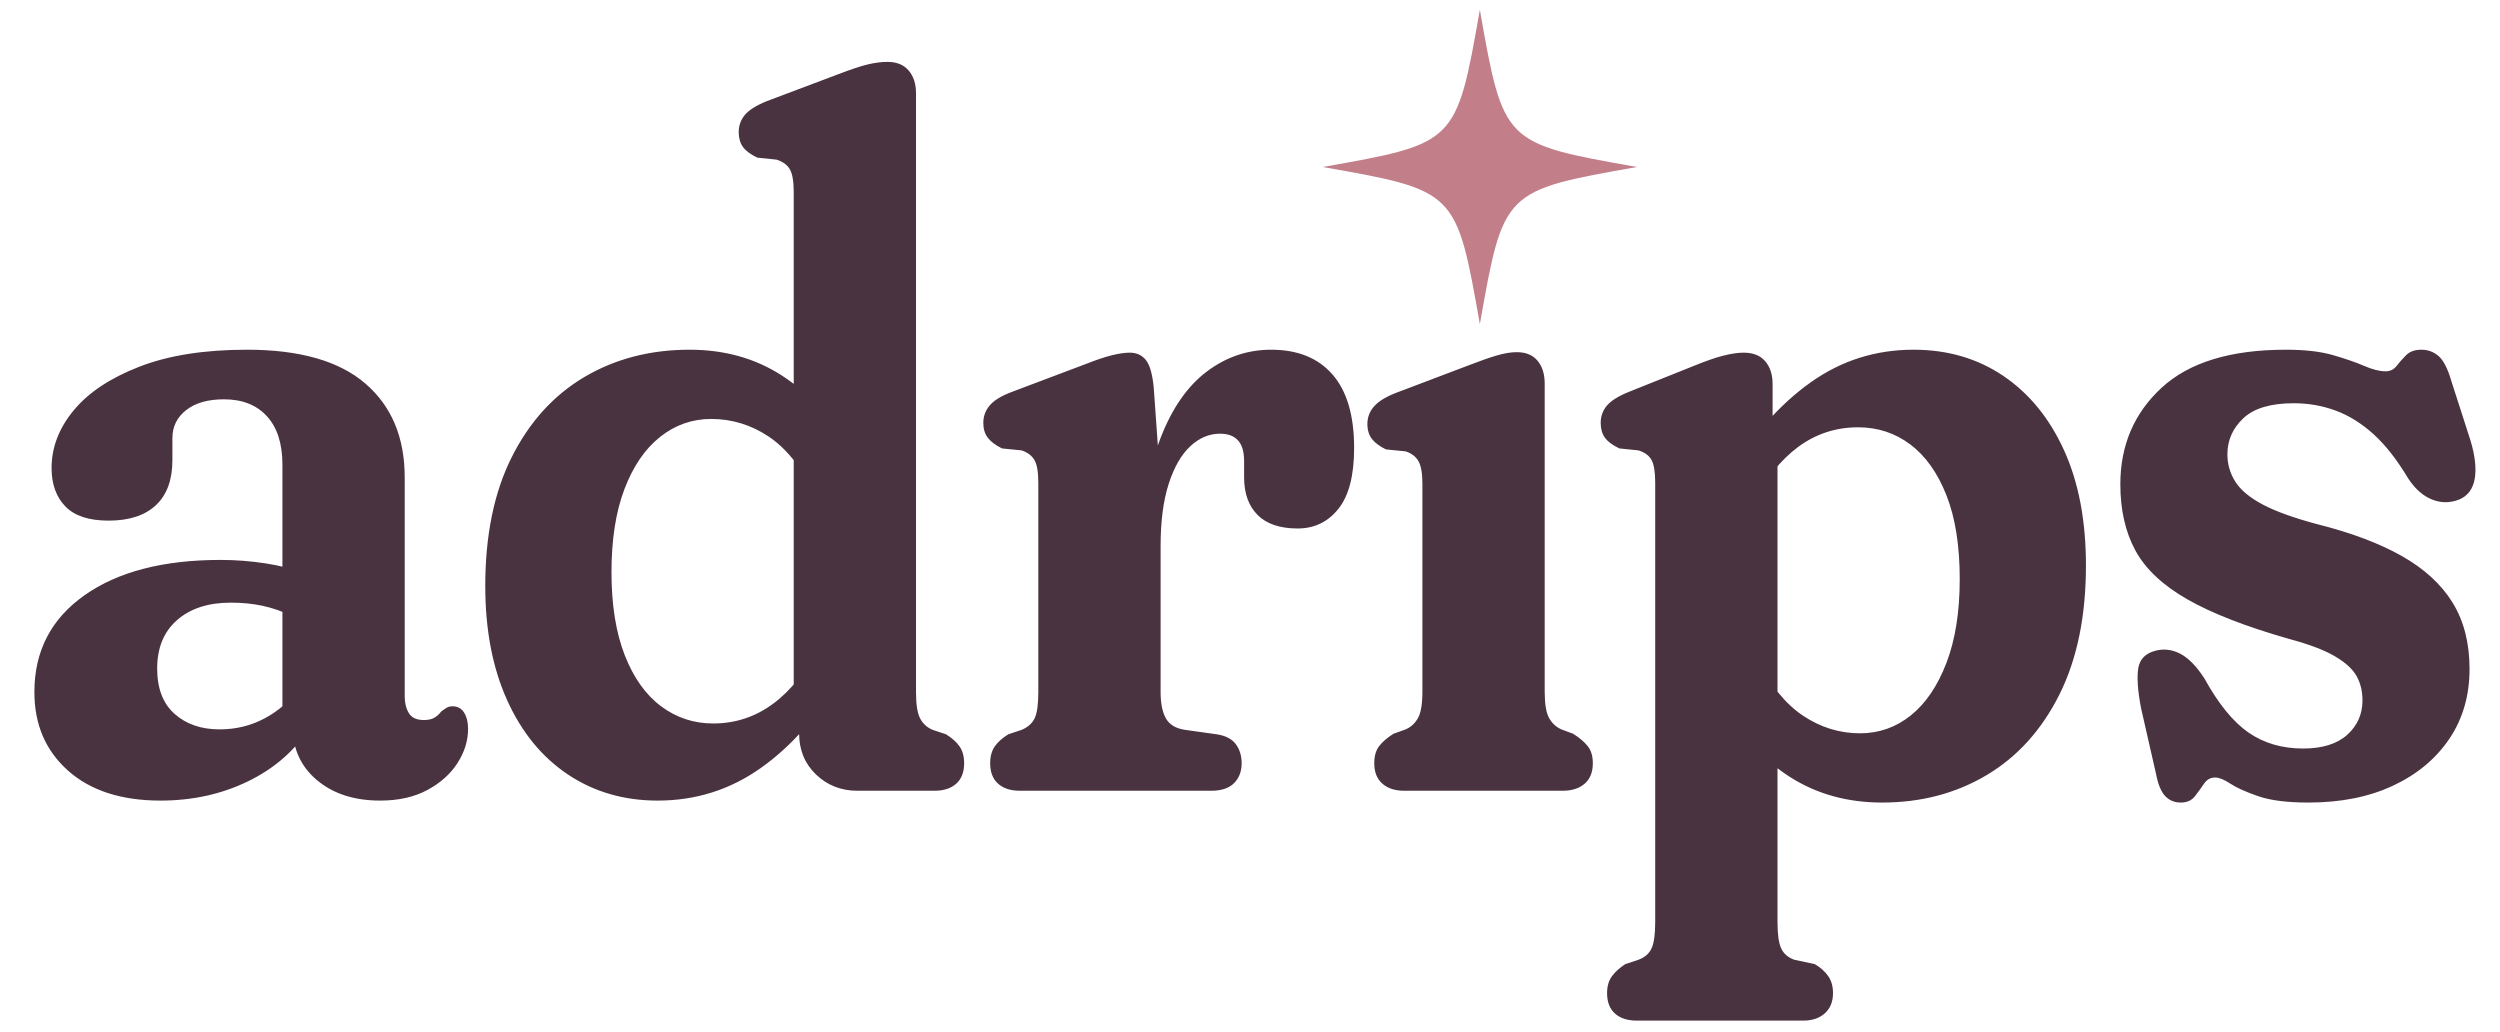
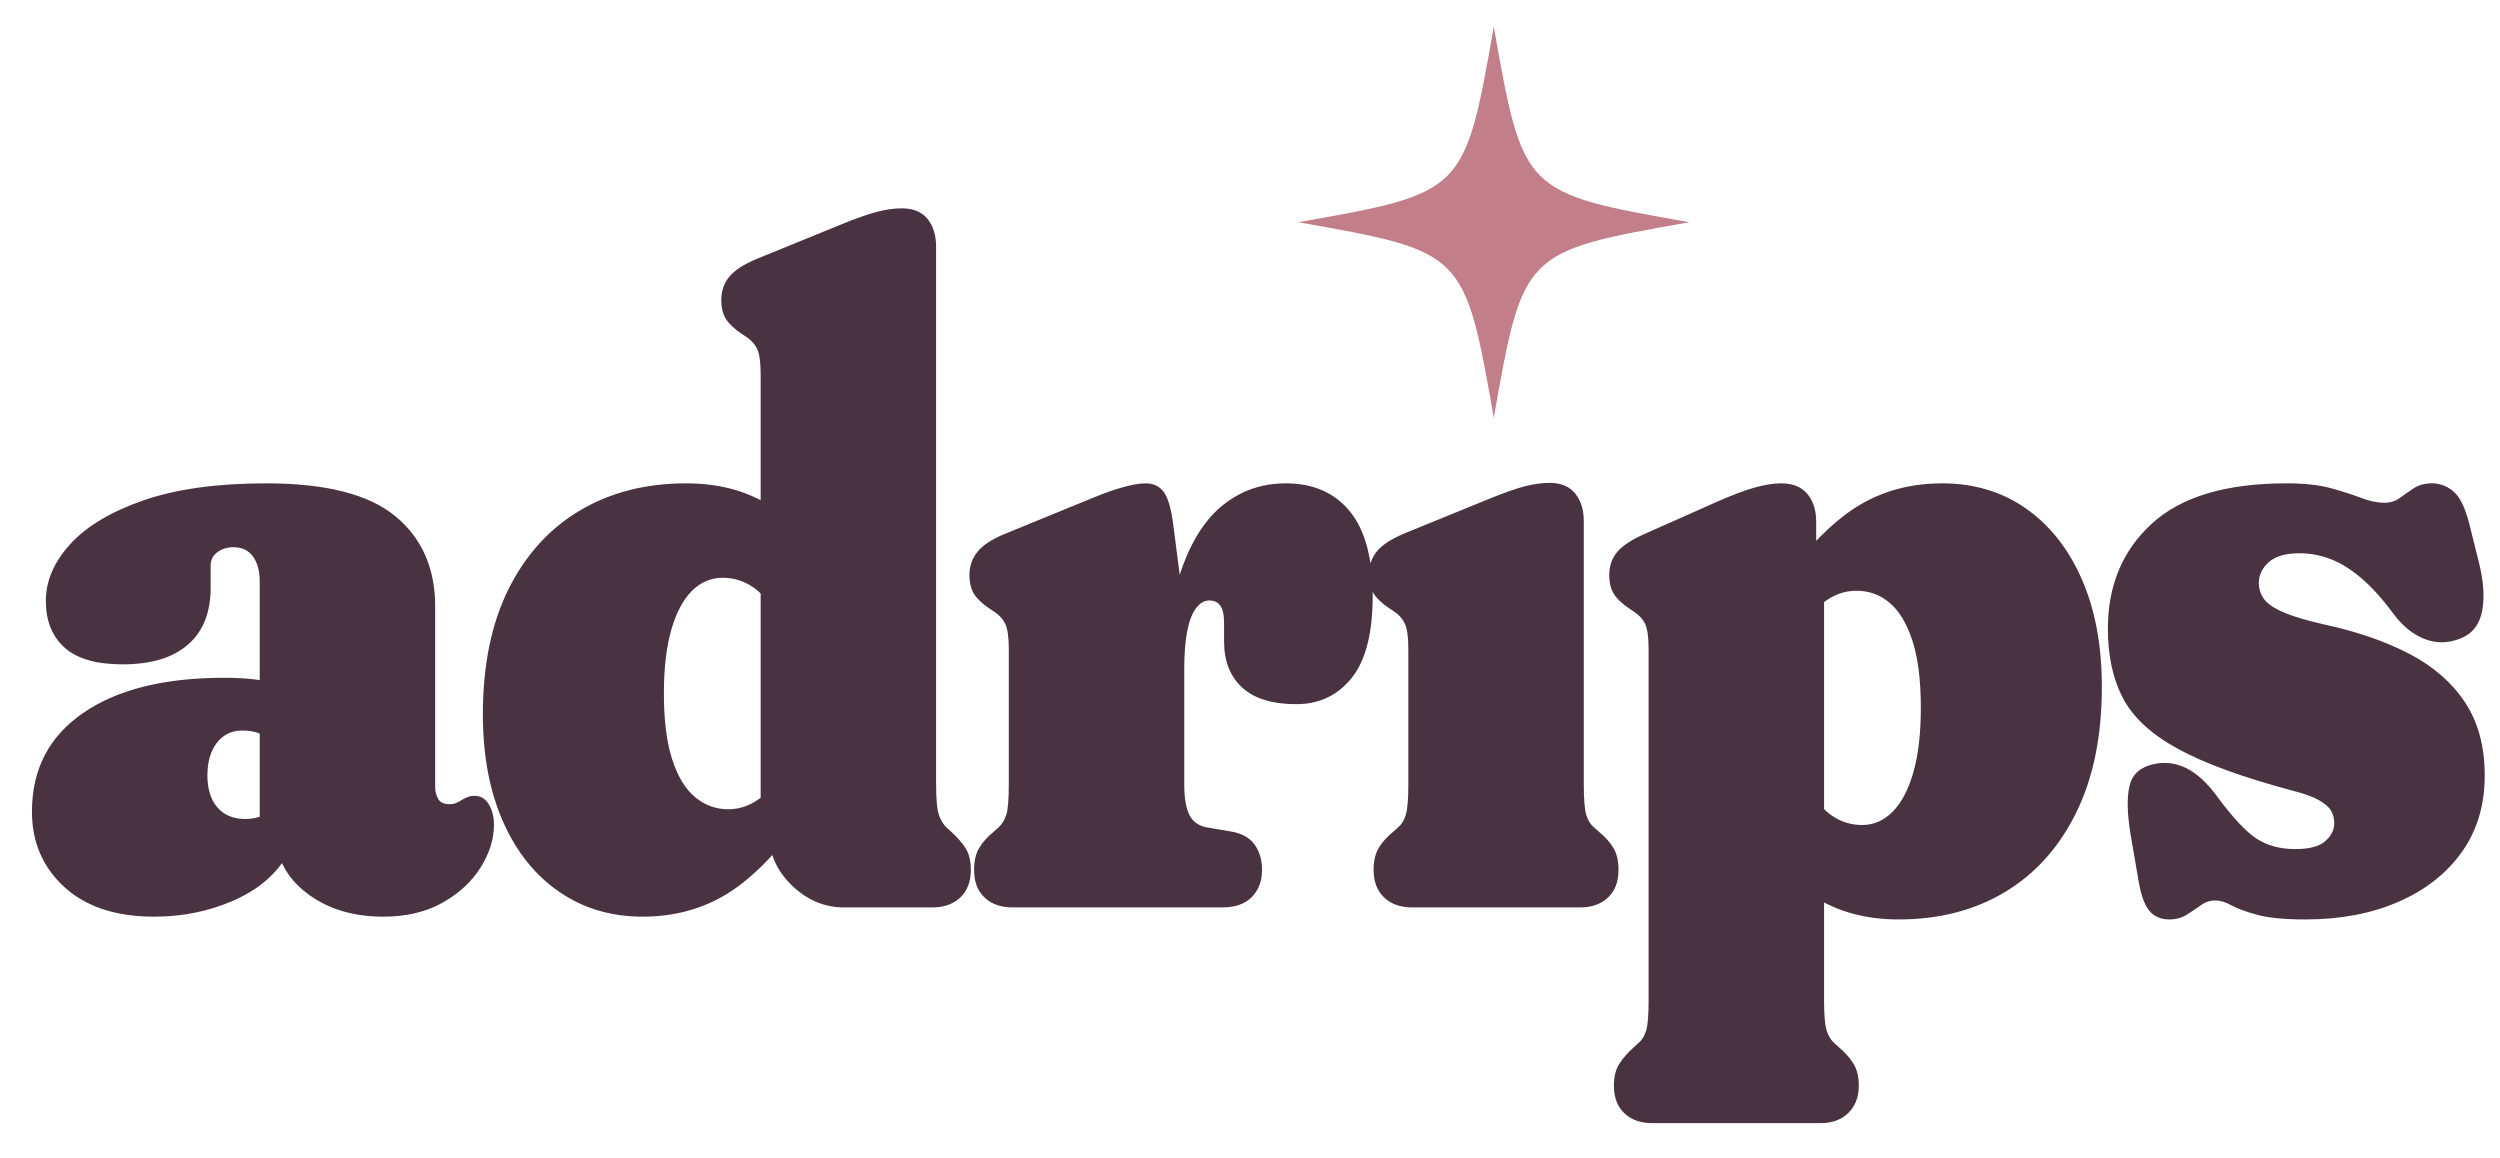
- <svg xmlns="http://www.w3.org/2000/svg" viewBox="-20 -1610 5090 2100" role="img" aria-label="Adrips">
-   <path fill="#4a3340" d="M576 -130V-157L555 -162V-664Q555 -728 523.5 -762.5Q492 -797 436 -797Q387 -797 359.0 -775.0Q331 -753 331 -718V-673Q331 -613 297.5 -581.5Q264 -550 201 -550Q141 -550 113.0 -579.0Q85 -608 85 -657Q85 -720 130.0 -774.5Q175 -829 264.0 -863.5Q353 -898 483 -898Q644 -898 724.0 -829.0Q804 -760 804 -638V-192Q804 -172 812.5 -158.0Q821 -144 843 -144Q856 -144 864.0 -148.5Q872 -153 878 -161Q883 -165 888.5 -168.5Q894 -172 901 -172Q917 -172 925.0 -159.0Q933 -146 933 -126Q933 -90 911.5 -56.5Q890 -23 850.0 -1.5Q810 20 754 20Q675 20 625.5 -21.5Q576 -63 576 -130ZM50 -201Q50 -326 152.0 -398.0Q254 -470 429 -470Q475 -470 520.5 -463.0Q566 -456 598 -443L574 -356Q545 -370 515.0 -376.5Q485 -383 450 -383Q381 -383 340.5 -347.5Q300 -312 300 -249Q300 -188 335.5 -156.5Q371 -125 427 -125Q477 -125 519.0 -147.5Q561 -170 588 -208L610 -128Q565 -58 484.5 -19.0Q404 20 307 20Q187 20 118.5 -41.0Q50 -102 50 -201Z M1607 -177 1596 -184V-1219Q1596 -1252 1588.0 -1265.5Q1580 -1279 1561 -1285L1522 -1289Q1501 -1299 1492.5 -1311.0Q1484 -1323 1484 -1341Q1484 -1361 1496.5 -1376.0Q1509 -1391 1541 -1404L1687 -1459Q1726 -1474 1747.5 -1479.0Q1769 -1484 1787 -1484Q1815 -1484 1830.0 -1466.5Q1845 -1449 1845 -1420V-201Q1845 -163 1853.5 -147.0Q1862 -131 1879 -124L1906 -115Q1924 -104 1933.5 -90.5Q1943 -77 1943 -56Q1943 -29 1927.0 -14.5Q1911 0 1882 0H1726Q1676 0 1641.5 -33.0Q1607 -66 1607 -117ZM968 -417Q968 -572 1022.0 -679.5Q1076 -787 1170.0 -842.5Q1264 -898 1384 -898Q1490 -898 1571.0 -846.0Q1652 -794 1705 -700L1638 -606Q1598 -686 1544.5 -721.5Q1491 -757 1428 -757Q1370 -757 1324.0 -720.5Q1278 -684 1251.5 -614.5Q1225 -545 1225 -445Q1225 -345 1252.0 -276.0Q1279 -207 1326.0 -172.0Q1373 -137 1432 -137Q1500 -137 1554.5 -177.5Q1609 -218 1648 -296L1691 -230Q1622 -112 1528.5 -46.0Q1435 20 1319 20Q1216 20 1136.5 -33.0Q1057 -86 1012.5 -184.5Q968 -283 968 -417Z M2308 -488Q2308 -628 2343.0 -718.5Q2378 -809 2437.0 -853.5Q2496 -898 2568 -898Q2649 -898 2693.0 -847.5Q2737 -797 2737 -698Q2737 -614 2705.0 -574.0Q2673 -534 2622 -534Q2568 -534 2540.5 -561.5Q2513 -589 2513 -638V-671Q2513 -700 2500.5 -713.5Q2488 -727 2464 -727Q2431 -727 2403.5 -701.5Q2376 -676 2359.5 -625.0Q2343 -574 2343 -498ZM2329 -821 2343 -624V-201Q2343 -166 2354.0 -147.0Q2365 -128 2393 -124L2457 -115Q2484 -111 2496.0 -95.0Q2508 -79 2508 -56Q2508 -31 2492.5 -15.5Q2477 0 2446 0H2057Q2028 0 2012.0 -14.5Q1996 -29 1996 -56Q1996 -77 2005.5 -90.5Q2015 -104 2033 -115L2060 -124Q2079 -132 2086.5 -147.5Q2094 -163 2094 -201V-627Q2094 -660 2086.0 -673.5Q2078 -687 2060 -693L2020 -697Q2000 -707 1991.0 -719.0Q1982 -731 1982 -749Q1982 -769 1995.0 -784.5Q2008 -800 2040 -812L2191 -869Q2224 -882 2245.0 -887.0Q2266 -892 2280 -892Q2301 -892 2313.0 -877.0Q2325 -862 2329 -821Z M3125 -829V-202Q3125 -164 3134.0 -148.0Q3143 -132 3159 -125L3183 -116Q3202 -104 3212.5 -91.0Q3223 -78 3223 -56Q3223 -29 3206.5 -14.5Q3190 0 3161 0H2839Q2811 0 2794.5 -14.5Q2778 -29 2778 -56Q2778 -78 2788.0 -91.0Q2798 -104 2817 -116L2842 -125Q2858 -132 2867.0 -148.0Q2876 -164 2876 -202V-625Q2876 -657 2868.0 -671.0Q2860 -685 2842 -691L2802 -695Q2783 -704 2773.5 -716.0Q2764 -728 2764 -747Q2764 -767 2777.5 -782.5Q2791 -798 2822 -810L2967 -865Q3003 -879 3026.5 -886.0Q3050 -893 3068 -893Q3096 -893 3110.5 -875.5Q3125 -858 3125 -829Z M3589 -828V-727L3599 -701V267Q3599 305 3606.5 321.0Q3614 337 3633 344L3675 353Q3692 363 3702.0 377.0Q3712 391 3712 412Q3712 438 3695.5 453.0Q3679 468 3651 468H3313Q3284 468 3268.0 453.5Q3252 439 3252 412Q3252 391 3262.0 377.5Q3272 364 3289 353L3316 344Q3335 337 3342.5 321.0Q3350 305 3350 267V-627Q3350 -660 3342.5 -673.5Q3335 -687 3316 -693L3277 -697Q3256 -707 3247.5 -719.0Q3239 -731 3239 -749Q3239 -769 3251.5 -784.0Q3264 -799 3296 -812L3426 -864Q3465 -880 3489.0 -886.0Q3513 -892 3530 -892Q3559 -892 3574.0 -874.5Q3589 -857 3589 -828ZM3547 -582 3504 -648Q3573 -765 3666.5 -831.5Q3760 -898 3876 -898Q3980 -898 4059.0 -844.5Q4138 -791 4182.5 -693.0Q4227 -595 4227 -459Q4227 -304 4173.0 -196.0Q4119 -88 4025.0 -32.0Q3931 24 3812 24Q3706 24 3624.5 -28.0Q3543 -80 3491 -174L3557 -268Q3598 -188 3651.5 -152.5Q3705 -117 3767 -117Q3825 -117 3870.5 -153.5Q3916 -190 3943.0 -260.5Q3970 -331 3970 -431Q3970 -533 3943.0 -601.5Q3916 -670 3869.5 -705.0Q3823 -740 3763 -740Q3695 -740 3641.0 -700.0Q3587 -660 3547 -582Z M4669 -86Q4728 -86 4759.0 -114.0Q4790 -142 4790 -184Q4790 -212 4778.0 -233.5Q4766 -255 4733.5 -274.0Q4701 -293 4641 -309Q4508 -347 4433.0 -390.0Q4358 -433 4327.5 -489.5Q4297 -546 4297 -624Q4297 -743 4381.0 -820.5Q4465 -898 4634 -898Q4692 -898 4730.0 -887.0Q4768 -876 4793.5 -865.0Q4819 -854 4837 -854Q4851 -854 4859.5 -865.0Q4868 -876 4879.0 -887.0Q4890 -898 4910 -898Q4930 -898 4945.0 -885.0Q4960 -872 4971 -834L5010 -713Q5024 -666 5018.5 -635.0Q5013 -604 4987 -593Q4959 -582 4931.5 -593.0Q4904 -604 4883 -636Q4849 -693 4812.5 -726.0Q4776 -759 4735.5 -774.0Q4695 -789 4650 -789Q4580 -789 4547.5 -758.5Q4515 -728 4515 -685Q4515 -655 4531.0 -629.5Q4547 -604 4586.5 -583.0Q4626 -562 4697 -543Q4801 -517 4870.0 -478.0Q4939 -439 4973.5 -383.0Q5008 -327 5008 -248Q5008 -167 4967.0 -106.0Q4926 -45 4852.5 -10.5Q4779 24 4680 24Q4615 24 4577.5 11.0Q4540 -2 4521.0 -14.5Q4502 -27 4490 -27Q4476 -27 4467.5 -14.5Q4459 -2 4449.0 11.0Q4439 24 4420 24Q4401 24 4388.5 11.0Q4376 -2 4370 -33L4339 -169Q4329 -222 4333.5 -249.5Q4338 -277 4368 -285Q4394 -292 4419.0 -279.0Q4444 -266 4468 -229Q4511 -151 4558.0 -118.5Q4605 -86 4669 -86Z" />
-   <path fill="#c27e89" d="M2993 -1590C3041 -1318 3041 -1318 3313 -1270C3041 -1222 3041 -1222 2993 -950C2945 -1222 2945 -1222 2673 -1270C2945 -1318 2945 -1318 2993 -1590Z" />
+ <svg xmlns="http://www.w3.org/2000/svg" viewBox="-20 -980 2700 1250" role="img" aria-label="Adrips">
+   <path fill="#4a3340" d="M278 -80V-94L260.5 -95V-352Q260.5 -369 253.2 -379Q246 -389 232 -389Q222.5 -389 215 -383.8Q207.5 -378.5 207.5 -369V-345.5Q207.5 -305 183 -283.8Q158.5 -262.5 112.5 -262.5Q69.5 -262.5 49.5 -280.8Q29.5 -299 29.5 -331Q29.5 -363.5 56 -392.5Q82.5 -421.5 135.5 -439.8Q188.5 -458 267.5 -458Q364 -458 407 -422.5Q450 -387 450 -325V-129.5Q450 -123 453.2 -117.2Q456.5 -111.5 465.5 -111.5Q470 -111.5 473.2 -113Q476.5 -114.5 479.5 -116.5Q482 -118 485.2 -119.2Q488.5 -120.5 492.5 -120.5Q502.5 -120.5 508 -111.2Q513.5 -102 513.5 -89.5Q513.5 -66 499 -43Q484.5 -20 457.8 -5Q431 10 394 10Q344.5 10 311.2 -15.5Q278 -41 278 -80ZM14.5 -103.5Q14.5 -172 69.8 -210Q125 -248 222 -248Q243 -248 261 -245.5Q279 -243 290 -238L271.5 -181.5Q263.5 -187 257 -189Q250.5 -191 241.5 -191Q224.5 -191 214.2 -177.8Q204 -164.5 204 -142.5Q204 -120.5 214.8 -108Q225.5 -95.5 245 -95.5Q256.5 -95.5 265.5 -100Q274.5 -104.5 278 -109.5L289 -54.5Q270.5 -24 231.2 -7Q192 10 146.5 10Q84.5 10 49.5 -22Q14.5 -54 14.5 -103.5Z M811 -99.5 801.5 -100V-575.5Q801.5 -595 797.8 -603Q794 -611 785.5 -616.5L781 -619.5Q769 -627.5 764 -635.5Q759 -643.5 759 -656Q759 -670.5 767.5 -681Q776 -691.5 797.5 -700.5L887 -737Q912.5 -747.5 927 -751.2Q941.5 -755 954 -755Q972.5 -755 981.8 -743.5Q991 -732 991 -713.5V-133Q991 -108.5 994 -100Q997 -91.5 1002 -86.5L1007 -82Q1017 -73 1022.8 -64Q1028.5 -55 1028.5 -40.5Q1028.5 -21.5 1017.2 -10.8Q1006 0 987 0H891.5Q860 0 835.5 -23.5Q811 -47 811 -77.5ZM501.5 -208.5Q501.5 -288 529.2 -343.8Q557 -399.5 606.5 -428.8Q656 -458 721 -458Q773 -458 810.8 -434.5Q848.5 -411 877.5 -363L826.5 -301Q811 -333 795.2 -344.5Q779.5 -356 760.5 -356Q741.5 -356 727.2 -341.8Q713 -327.5 705 -299.8Q697 -272 697 -231Q697 -187.5 706 -159.8Q715 -132 730.8 -119Q746.5 -106 766.5 -106Q786.5 -106 803.5 -120Q820.5 -134 833.5 -166L866 -129Q829 -64 782.8 -27Q736.5 10 674 10Q623 10 584 -16.8Q545 -43.5 523.2 -92.8Q501.5 -142 501.5 -208.5Z M1239.5 -243Q1239.5 -318 1256.2 -365.5Q1273 -413 1302 -435.5Q1331 -458 1368.5 -458Q1413 -458 1437.8 -427.8Q1462.5 -397.5 1462.5 -336.5Q1462.5 -276 1439.8 -247.8Q1417 -219.5 1380 -219.5Q1341 -219.5 1321.5 -237.5Q1302 -255.5 1302 -287V-307.5Q1302 -320 1298 -325.8Q1294 -331.5 1286 -331.5Q1278 -331.5 1271.8 -323.2Q1265.5 -315 1262.2 -298.5Q1259 -282 1259 -257ZM1247.5 -410.5 1259 -321V-133Q1259 -111 1264.5 -100Q1270 -89 1283 -86.5L1309.5 -82Q1327 -79 1335 -67.8Q1343 -56.5 1343 -40.5Q1343 -22.5 1332 -11.2Q1321 0 1300 0H1073.5Q1054.5 0 1043.2 -10.8Q1032 -21.5 1032 -40.5Q1032 -55 1037.5 -64.2Q1043 -73.5 1053.5 -82L1058.5 -86.5Q1064 -91.5 1066.8 -100Q1069.5 -108.5 1069.5 -133V-278.5Q1069.5 -298 1065.8 -306Q1062 -314 1053.5 -319.5L1049 -322.5Q1037 -330.5 1032 -338.5Q1027 -346.5 1027 -359Q1027 -373.5 1035.8 -384.2Q1044.5 -395 1065.5 -403.5L1159.5 -442Q1180 -450.5 1194.2 -454.2Q1208.5 -458 1217.5 -458Q1230 -458 1237 -448.5Q1244 -439 1247.5 -410.5Z M1690.5 -417V-133Q1690.5 -108.5 1693.2 -99.8Q1696 -91 1701.5 -86.5L1706.5 -82Q1717 -73.5 1722.5 -64.2Q1728 -55 1728 -40.5Q1728 -21.5 1716.8 -10.8Q1705.5 0 1686.5 0H1505Q1486 0 1474.8 -10.8Q1463.5 -21.5 1463.5 -40.5Q1463.5 -55 1469 -64.2Q1474.5 -73.5 1485 -82L1490 -86.5Q1495.5 -91 1498.2 -99.8Q1501 -108.5 1501 -133V-279Q1501 -298.5 1497.2 -306.5Q1493.5 -314.5 1485 -320L1480.5 -323Q1468.5 -331 1463.5 -339Q1458.5 -347 1458.5 -359.5Q1458.5 -374 1467 -384.5Q1475.5 -395 1497 -404L1586.5 -440.5Q1612 -451 1626.8 -454.8Q1641.5 -458.5 1653.5 -458.5Q1672 -458.5 1681.2 -447Q1690.5 -435.5 1690.5 -417Z M1941.5 -416.5V-375.5L1950 -357.5V100Q1950 124.5 1952.8 133Q1955.5 141.5 1961 146.5L1966 151Q1976 159.5 1981.8 168.8Q1987.5 178 1987.5 192.5Q1987.5 211 1976.2 222Q1965 233 1946 233H1764.5Q1745.5 233 1734.2 222.2Q1723 211.5 1723 192.5Q1723 178 1728.8 169Q1734.5 160 1744.5 151L1749.5 146.5Q1755 142 1757.8 133.2Q1760.5 124.5 1760.5 100V-278.5Q1760.5 -298 1756.8 -306Q1753 -314 1744.5 -319.5L1740 -322.5Q1728 -330.5 1723 -338.5Q1718 -346.5 1718 -359Q1718 -373.5 1726.5 -383.8Q1735 -394 1756.5 -403.5L1833 -437.5Q1859 -449 1875.2 -453.5Q1891.5 -458 1903.5 -458Q1922.5 -458 1932 -446.5Q1941.5 -435 1941.5 -416.5ZM1918 -282 1885.5 -319Q1922.5 -384 1968.8 -421Q2015 -458 2077.5 -458Q2129 -458 2167.8 -431Q2206.5 -404 2228.2 -354.8Q2250 -305.5 2250 -238Q2250 -158.5 2222.2 -102.2Q2194.5 -46 2145.2 -16.5Q2096 13 2030.5 13Q1979 13 1941 -10.5Q1903 -34 1874 -82L1925 -144Q1941 -112 1956.5 -100.5Q1972 -89 1991 -89Q2010 -89 2024.2 -103.5Q2038.5 -118 2046.5 -146.2Q2054.5 -174.5 2054.5 -215.5Q2054.5 -260 2045.5 -287.8Q2036.5 -315.5 2021 -328.8Q2005.5 -342 1985 -342Q1965 -342 1948 -328.2Q1931 -314.5 1918 -282Z M2459 -63Q2481.5 -63 2491.2 -71.5Q2501 -80 2501 -91Q2501 -98 2497.8 -104Q2494.5 -110 2484.5 -115.8Q2474.5 -121.5 2454.5 -126.5Q2376 -147.5 2333 -170.8Q2290 -194 2273.2 -225.2Q2256.5 -256.5 2256.5 -301Q2256.5 -371 2304 -414.5Q2351.5 -458 2449.5 -458Q2478 -458 2497.2 -452.8Q2516.5 -447.5 2530.2 -442.2Q2544 -437 2555 -437Q2564.5 -437 2571.8 -442.2Q2579 -447.5 2587 -452.8Q2595 -458 2606.5 -458Q2619.5 -458 2629.8 -449.2Q2640 -440.5 2646.5 -415.5L2656.5 -375.5Q2665 -343 2660.8 -320.5Q2656.5 -298 2637.5 -290.5Q2617.5 -282.5 2598.8 -289.8Q2580 -297 2565 -317Q2546.5 -342 2529.5 -356.2Q2512.5 -370.5 2496.2 -376.5Q2480 -382.5 2463.5 -382.5Q2441 -382.5 2430.2 -372.8Q2419.5 -363 2419.5 -350.5Q2419.5 -341 2425 -333.2Q2430.5 -325.5 2446 -318.8Q2461.5 -312 2490.5 -305.5Q2543.5 -294 2582.2 -273.8Q2621 -253.5 2642.2 -221.5Q2663.5 -189.5 2663.5 -142.5Q2663.5 -94.5 2638.8 -59.8Q2614 -25 2570.2 -6Q2526.5 13 2470 13Q2436 13 2417.8 8Q2399.5 3 2390 -2.2Q2380.5 -7.5 2372.5 -7.5Q2364 -7.5 2356.8 -2.2Q2349.5 3 2341.5 8Q2333.5 13 2323 13Q2309.5 13 2301.8 4.2Q2294 -4.5 2290 -26.5L2281 -79Q2275.5 -112.5 2279.8 -131Q2284 -149.5 2305 -154.5Q2323.5 -159 2341 -150.5Q2358.5 -142 2375.5 -118.5Q2400 -85.5 2417.2 -74.2Q2434.5 -63 2459 -63Z" />
+   <path fill="#c27e89" transform="translate(1593.3 -740) scale(0.66) translate(-2993 1270)" d="M2993 -1590C3041 -1318 3041 -1318 3313 -1270C3041 -1222 3041 -1222 2993 -950C2945 -1222 2945 -1222 2673 -1270C2945 -1318 2945 -1318 2993 -1590Z" />
</svg>
